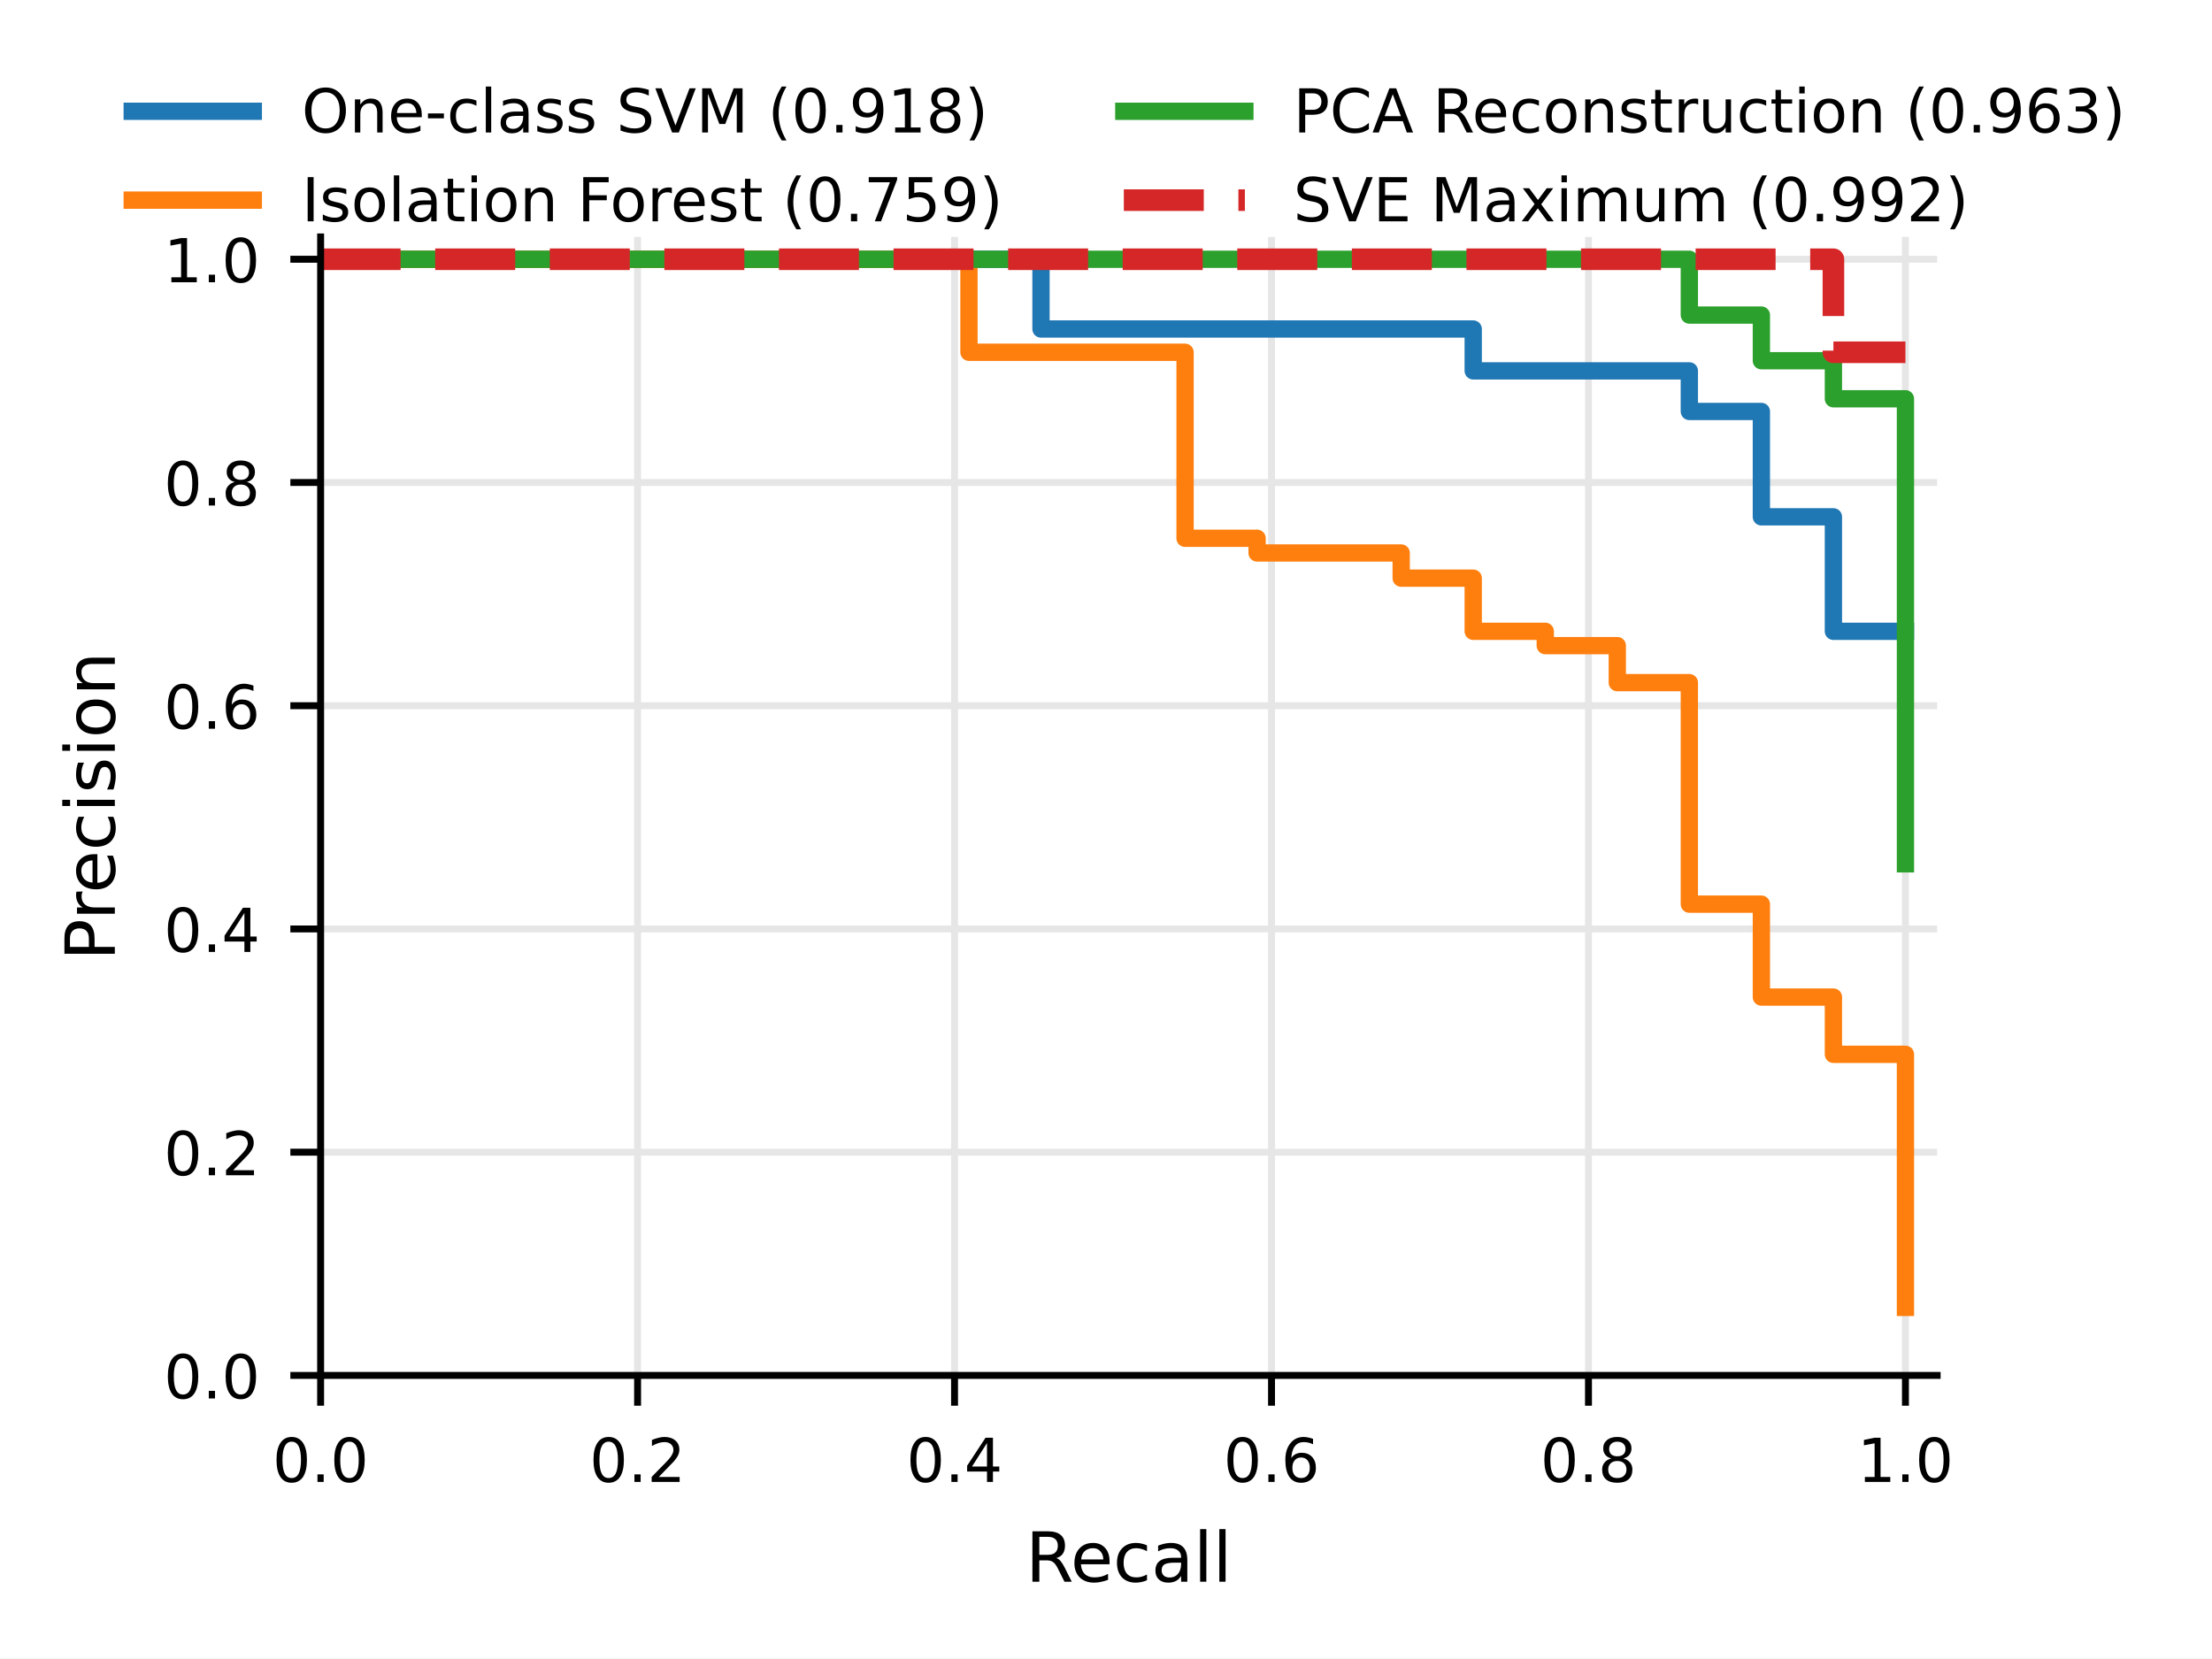
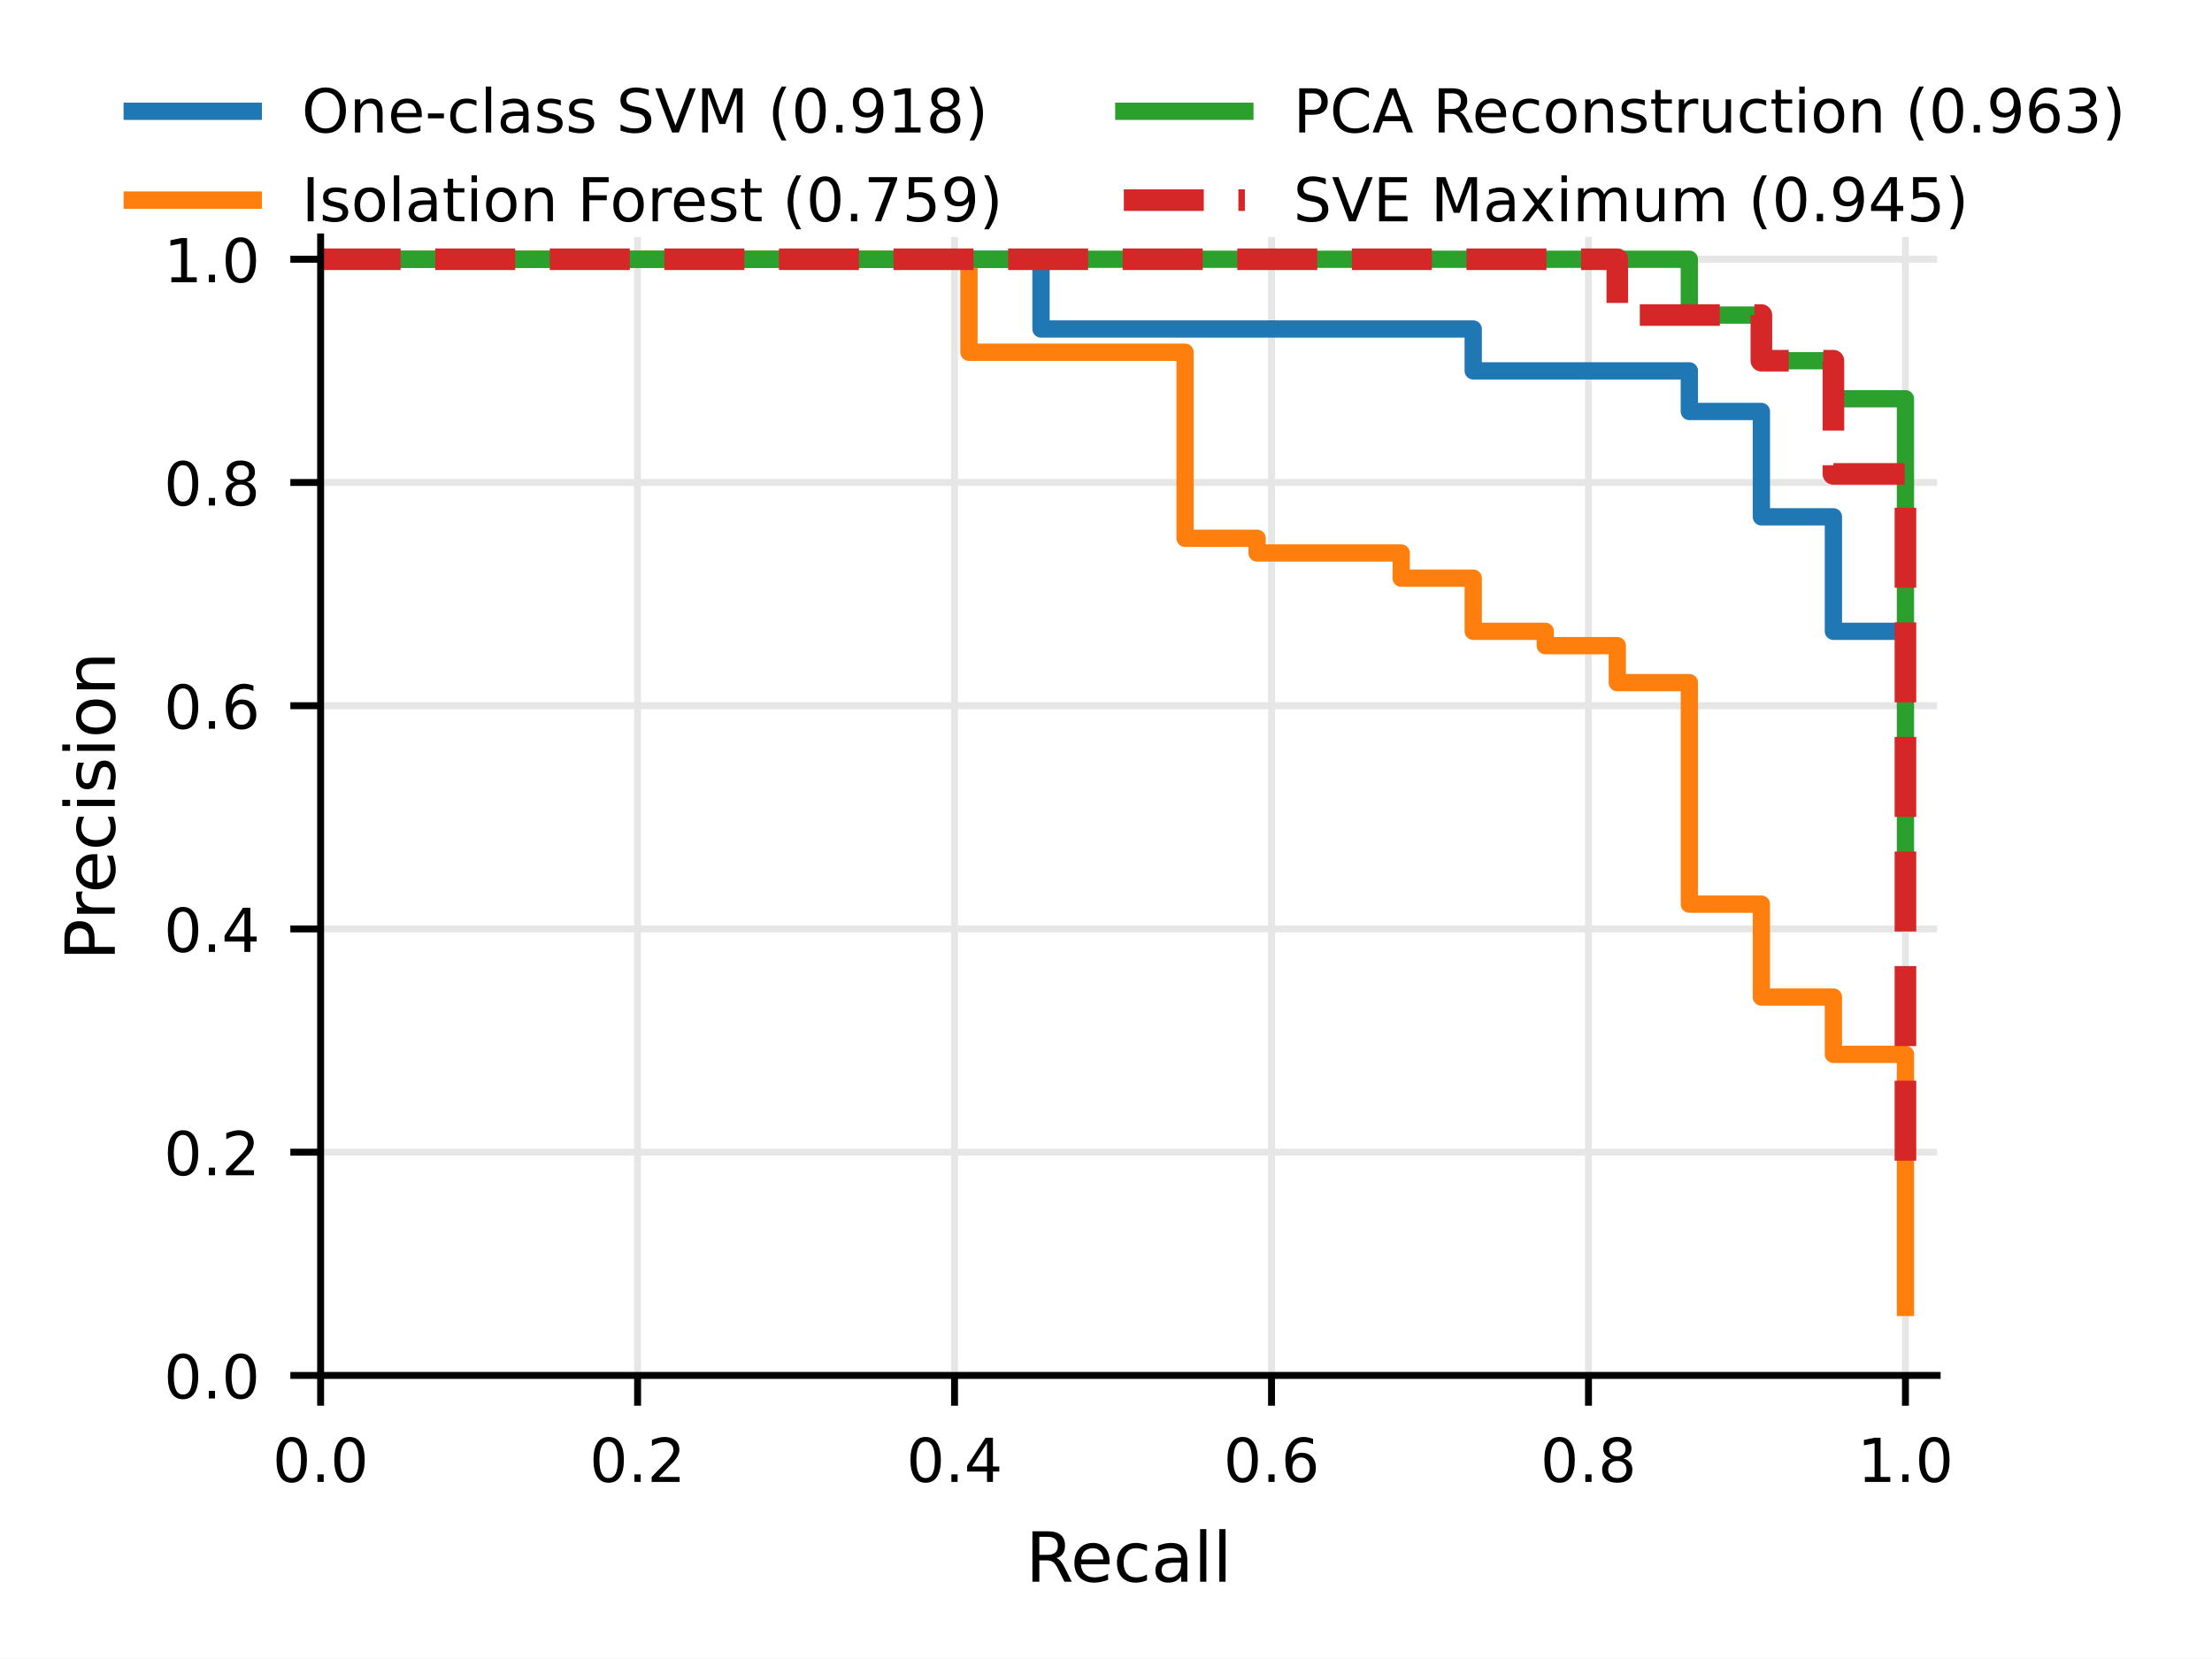
<svg xmlns="http://www.w3.org/2000/svg" xmlns:xlink="http://www.w3.org/1999/xlink" width="255.788pt" height="191.767pt" viewBox="0 0 255.788 191.767" version="1.1">
  <defs>
    <style type="text/css">*{stroke-linejoin: round; stroke-linecap: butt}</style>
  </defs>
  <g id="figure_1">
    <g id="patch_1">
      <path d="M 0 191.767  L 255.788 191.767  L 255.788 0  L 0 0  z " style="fill: #ffffff" />
    </g>
    <g id="axes_1">
      <g id="patch_2">
        <path d="M 37.075 159.049  L 224.005 159.049  L 224.005 27.397  L 37.075 27.397  z " style="fill: #ffffff" />
      </g>
      <g id="matplotlib.axis_1">
        <g id="xtick_1">
          <g id="line2d_1">
-             <path d="M 37.075 159.049  L 37.075 27.397  " clip-path="url(#p3d56b23217)" style="fill: none; stroke: #e6e6e6; stroke-width: 0.8; stroke-linecap: square" />
+             <path d="M 37.075 159.049  L 37.075 27.397  " clip-path="url(#p5880a0bce7)" style="fill: none; stroke: #e6e6e6; stroke-width: 0.8; stroke-linecap: square" />
          </g>
          <g id="line2d_2">
            <defs>
-               <path id="mc6398f93a1" d="M 0 0  L 0 3.5  " style="stroke: #000000; stroke-width: 0.8" />
+               <path id="m517e01166e" d="M 0 0  L 0 3.5  " style="stroke: #000000; stroke-width: 0.8" />
            </defs>
            <g>
-               <use xlink:href="#mc6398f93a1" x="37.075" y="159.049" style="stroke: #000000; stroke-width: 0.8" />
+               <use xlink:href="#m517e01166e" x="37.075" y="159.049" style="stroke: #000000; stroke-width: 0.8" />
            </g>
          </g>
          <g id="text_1">
            <text style="font-size: 7px; font-family: 'DejaVu Sans', 'Bitstream Vera Sans', 'Computer Modern Sans Serif', 'Lucida Grande', 'Verdana', 'Geneva', 'Lucid', 'Arial', 'Helvetica', 'Avant Garde', sans-serif; text-anchor: middle" x="37.075" y="171.368" transform="rotate(-0 37.07469 171.3683)">0.0</text>
          </g>
        </g>
        <g id="xtick_2">
          <g id="line2d_3">
-             <path d="M 73.728 159.049  L 73.728 27.397  " clip-path="url(#p3d56b23217)" style="fill: none; stroke: #e6e6e6; stroke-width: 0.8; stroke-linecap: square" />
+             <path d="M 73.728 159.049  L 73.728 27.397  " clip-path="url(#p5880a0bce7)" style="fill: none; stroke: #e6e6e6; stroke-width: 0.8; stroke-linecap: square" />
          </g>
          <g id="line2d_4">
            <g>
-               <use xlink:href="#mc6398f93a1" x="73.728" y="159.049" style="stroke: #000000; stroke-width: 0.8" />
+               <use xlink:href="#m517e01166e" x="73.728" y="159.049" style="stroke: #000000; stroke-width: 0.8" />
            </g>
          </g>
          <g id="text_2">
            <text style="font-size: 7px; font-family: 'DejaVu Sans', 'Bitstream Vera Sans', 'Computer Modern Sans Serif', 'Lucida Grande', 'Verdana', 'Geneva', 'Lucid', 'Arial', 'Helvetica', 'Avant Garde', sans-serif; text-anchor: middle" x="73.728" y="171.368" transform="rotate(-0 73.72763 171.3683)">0.2</text>
          </g>
        </g>
        <g id="xtick_3">
          <g id="line2d_5">
-             <path d="M 110.381 159.049  L 110.381 27.397  " clip-path="url(#p3d56b23217)" style="fill: none; stroke: #e6e6e6; stroke-width: 0.8; stroke-linecap: square" />
+             <path d="M 110.381 159.049  L 110.381 27.397  " clip-path="url(#p5880a0bce7)" style="fill: none; stroke: #e6e6e6; stroke-width: 0.8; stroke-linecap: square" />
          </g>
          <g id="line2d_6">
            <g>
-               <use xlink:href="#mc6398f93a1" x="110.381" y="159.049" style="stroke: #000000; stroke-width: 0.8" />
+               <use xlink:href="#m517e01166e" x="110.381" y="159.049" style="stroke: #000000; stroke-width: 0.8" />
            </g>
          </g>
          <g id="text_3">
            <text style="font-size: 7px; font-family: 'DejaVu Sans', 'Bitstream Vera Sans', 'Computer Modern Sans Serif', 'Lucida Grande', 'Verdana', 'Geneva', 'Lucid', 'Arial', 'Helvetica', 'Avant Garde', sans-serif; text-anchor: middle" x="110.381" y="171.368" transform="rotate(-0 110.3806 171.3683)">0.4</text>
          </g>
        </g>
        <g id="xtick_4">
          <g id="line2d_7">
-             <path d="M 147.034 159.049  L 147.034 27.397  " clip-path="url(#p3d56b23217)" style="fill: none; stroke: #e6e6e6; stroke-width: 0.8; stroke-linecap: square" />
+             <path d="M 147.034 159.049  L 147.034 27.397  " clip-path="url(#p5880a0bce7)" style="fill: none; stroke: #e6e6e6; stroke-width: 0.8; stroke-linecap: square" />
          </g>
          <g id="line2d_8">
            <g>
-               <use xlink:href="#mc6398f93a1" x="147.034" y="159.049" style="stroke: #000000; stroke-width: 0.8" />
+               <use xlink:href="#m517e01166e" x="147.034" y="159.049" style="stroke: #000000; stroke-width: 0.8" />
            </g>
          </g>
          <g id="text_4">
            <text style="font-size: 7px; font-family: 'DejaVu Sans', 'Bitstream Vera Sans', 'Computer Modern Sans Serif', 'Lucida Grande', 'Verdana', 'Geneva', 'Lucid', 'Arial', 'Helvetica', 'Avant Garde', sans-serif; text-anchor: middle" x="147.034" y="171.368" transform="rotate(-0 147.0335 171.3683)">0.6</text>
          </g>
        </g>
        <g id="xtick_5">
          <g id="line2d_9">
-             <path d="M 183.686 159.049  L 183.686 27.397  " clip-path="url(#p3d56b23217)" style="fill: none; stroke: #e6e6e6; stroke-width: 0.8; stroke-linecap: square" />
+             <path d="M 183.686 159.049  L 183.686 27.397  " clip-path="url(#p5880a0bce7)" style="fill: none; stroke: #e6e6e6; stroke-width: 0.8; stroke-linecap: square" />
          </g>
          <g id="line2d_10">
            <g>
-               <use xlink:href="#mc6398f93a1" x="183.686" y="159.049" style="stroke: #000000; stroke-width: 0.8" />
+               <use xlink:href="#m517e01166e" x="183.686" y="159.049" style="stroke: #000000; stroke-width: 0.8" />
            </g>
          </g>
          <g id="text_5">
            <text style="font-size: 7px; font-family: 'DejaVu Sans', 'Bitstream Vera Sans', 'Computer Modern Sans Serif', 'Lucida Grande', 'Verdana', 'Geneva', 'Lucid', 'Arial', 'Helvetica', 'Avant Garde', sans-serif; text-anchor: middle" x="183.686" y="171.368" transform="rotate(-0 183.6865 171.3683)">0.8</text>
          </g>
        </g>
        <g id="xtick_6">
          <g id="line2d_11">
-             <path d="M 220.339 159.049  L 220.339 27.397  " clip-path="url(#p3d56b23217)" style="fill: none; stroke: #e6e6e6; stroke-width: 0.8; stroke-linecap: square" />
+             <path d="M 220.339 159.049  L 220.339 27.397  " clip-path="url(#p5880a0bce7)" style="fill: none; stroke: #e6e6e6; stroke-width: 0.8; stroke-linecap: square" />
          </g>
          <g id="line2d_12">
            <g>
-               <use xlink:href="#mc6398f93a1" x="220.339" y="159.049" style="stroke: #000000; stroke-width: 0.8" />
+               <use xlink:href="#m517e01166e" x="220.339" y="159.049" style="stroke: #000000; stroke-width: 0.8" />
            </g>
          </g>
          <g id="text_6">
            <text style="font-size: 7px; font-family: 'DejaVu Sans', 'Bitstream Vera Sans', 'Computer Modern Sans Serif', 'Lucida Grande', 'Verdana', 'Geneva', 'Lucid', 'Arial', 'Helvetica', 'Avant Garde', sans-serif; text-anchor: middle" x="220.339" y="171.368" transform="rotate(-0 220.3394 171.3683)">1.0</text>
          </g>
        </g>
        <g id="text_7">
          <text style="font-size: 8px; font-family: 'DejaVu Sans', 'Bitstream Vera Sans', 'Computer Modern Sans Serif', 'Lucida Grande', 'Verdana', 'Geneva', 'Lucid', 'Arial', 'Helvetica', 'Avant Garde', sans-serif; text-anchor: middle" x="130.54" y="182.903" transform="rotate(-0 130.5397 182.9028)">Recall</text>
        </g>
      </g>
      <g id="matplotlib.axis_2">
        <g id="ytick_1">
          <g id="line2d_13">
-             <path d="M 37.075 159.049  L 224.005 159.049  " clip-path="url(#p3d56b23217)" style="fill: none; stroke: #e6e6e6; stroke-width: 0.8; stroke-linecap: square" />
+             <path d="M 37.075 159.049  L 224.005 159.049  " clip-path="url(#p5880a0bce7)" style="fill: none; stroke: #e6e6e6; stroke-width: 0.8; stroke-linecap: square" />
          </g>
          <g id="line2d_14">
            <defs>
-               <path id="m8c0291b309" d="M 0 0  L -3.5 0  " style="stroke: #000000; stroke-width: 0.8" />
+               <path id="m15c5909a8c" d="M 0 0  L -3.5 0  " style="stroke: #000000; stroke-width: 0.8" />
            </defs>
            <g>
-               <use xlink:href="#m8c0291b309" x="37.075" y="159.049" style="stroke: #000000; stroke-width: 0.8" />
+               <use xlink:href="#m15c5909a8c" x="37.075" y="159.049" style="stroke: #000000; stroke-width: 0.8" />
            </g>
          </g>
          <g id="text_8">
            <text style="font-size: 7px; font-family: 'DejaVu Sans', 'Bitstream Vera Sans', 'Computer Modern Sans Serif', 'Lucida Grande', 'Verdana', 'Geneva', 'Lucid', 'Arial', 'Helvetica', 'Avant Garde', sans-serif; text-anchor: end" x="30.075" y="161.709" transform="rotate(-0 30.07469 161.7088)">0.0</text>
          </g>
        </g>
        <g id="ytick_2">
          <g id="line2d_15">
-             <path d="M 37.075 133.235  L 224.005 133.235  " clip-path="url(#p3d56b23217)" style="fill: none; stroke: #e6e6e6; stroke-width: 0.8; stroke-linecap: square" />
+             <path d="M 37.075 133.235  L 224.005 133.235  " clip-path="url(#p5880a0bce7)" style="fill: none; stroke: #e6e6e6; stroke-width: 0.8; stroke-linecap: square" />
          </g>
          <g id="line2d_16">
            <g>
-               <use xlink:href="#m8c0291b309" x="37.075" y="133.235" style="stroke: #000000; stroke-width: 0.8" />
+               <use xlink:href="#m15c5909a8c" x="37.075" y="133.235" style="stroke: #000000; stroke-width: 0.8" />
            </g>
          </g>
          <g id="text_9">
            <text style="font-size: 7px; font-family: 'DejaVu Sans', 'Bitstream Vera Sans', 'Computer Modern Sans Serif', 'Lucida Grande', 'Verdana', 'Geneva', 'Lucid', 'Arial', 'Helvetica', 'Avant Garde', sans-serif; text-anchor: end" x="30.075" y="135.895" transform="rotate(-0 30.07469 135.8947)">0.2</text>
          </g>
        </g>
        <g id="ytick_3">
          <g id="line2d_17">
-             <path d="M 37.075 107.421  L 224.005 107.421  " clip-path="url(#p3d56b23217)" style="fill: none; stroke: #e6e6e6; stroke-width: 0.8; stroke-linecap: square" />
+             <path d="M 37.075 107.421  L 224.005 107.421  " clip-path="url(#p5880a0bce7)" style="fill: none; stroke: #e6e6e6; stroke-width: 0.8; stroke-linecap: square" />
          </g>
          <g id="line2d_18">
            <g>
-               <use xlink:href="#m8c0291b309" x="37.075" y="107.421" style="stroke: #000000; stroke-width: 0.8" />
+               <use xlink:href="#m15c5909a8c" x="37.075" y="107.421" style="stroke: #000000; stroke-width: 0.8" />
            </g>
          </g>
          <g id="text_10">
            <text style="font-size: 7px; font-family: 'DejaVu Sans', 'Bitstream Vera Sans', 'Computer Modern Sans Serif', 'Lucida Grande', 'Verdana', 'Geneva', 'Lucid', 'Arial', 'Helvetica', 'Avant Garde', sans-serif; text-anchor: end" x="30.075" y="110.081" transform="rotate(-0 30.07469 110.0806)">0.4</text>
          </g>
        </g>
        <g id="ytick_4">
          <g id="line2d_19">
-             <path d="M 37.075 81.607  L 224.005 81.607  " clip-path="url(#p3d56b23217)" style="fill: none; stroke: #e6e6e6; stroke-width: 0.8; stroke-linecap: square" />
+             <path d="M 37.075 81.607  L 224.005 81.607  " clip-path="url(#p5880a0bce7)" style="fill: none; stroke: #e6e6e6; stroke-width: 0.8; stroke-linecap: square" />
          </g>
          <g id="line2d_20">
            <g>
-               <use xlink:href="#m8c0291b309" x="37.075" y="81.607" style="stroke: #000000; stroke-width: 0.8" />
+               <use xlink:href="#m15c5909a8c" x="37.075" y="81.607" style="stroke: #000000; stroke-width: 0.8" />
            </g>
          </g>
          <g id="text_11">
            <text style="font-size: 7px; font-family: 'DejaVu Sans', 'Bitstream Vera Sans', 'Computer Modern Sans Serif', 'Lucida Grande', 'Verdana', 'Geneva', 'Lucid', 'Arial', 'Helvetica', 'Avant Garde', sans-serif; text-anchor: end" x="30.075" y="84.266" transform="rotate(-0 30.07469 84.26646)">0.6</text>
          </g>
        </g>
        <g id="ytick_5">
          <g id="line2d_21">
-             <path d="M 37.075 55.793  L 224.005 55.793  " clip-path="url(#p3d56b23217)" style="fill: none; stroke: #e6e6e6; stroke-width: 0.8; stroke-linecap: square" />
+             <path d="M 37.075 55.793  L 224.005 55.793  " clip-path="url(#p5880a0bce7)" style="fill: none; stroke: #e6e6e6; stroke-width: 0.8; stroke-linecap: square" />
          </g>
          <g id="line2d_22">
            <g>
-               <use xlink:href="#m8c0291b309" x="37.075" y="55.793" style="stroke: #000000; stroke-width: 0.8" />
+               <use xlink:href="#m15c5909a8c" x="37.075" y="55.793" style="stroke: #000000; stroke-width: 0.8" />
            </g>
          </g>
          <g id="text_12">
            <text style="font-size: 7px; font-family: 'DejaVu Sans', 'Bitstream Vera Sans', 'Computer Modern Sans Serif', 'Lucida Grande', 'Verdana', 'Geneva', 'Lucid', 'Arial', 'Helvetica', 'Avant Garde', sans-serif; text-anchor: end" x="30.075" y="58.452" transform="rotate(-0 30.07469 58.45234)">0.8</text>
          </g>
        </g>
        <g id="ytick_6">
          <g id="line2d_23">
-             <path d="M 37.075 29.979  L 224.005 29.979  " clip-path="url(#p3d56b23217)" style="fill: none; stroke: #e6e6e6; stroke-width: 0.8; stroke-linecap: square" />
+             <path d="M 37.075 29.979  L 224.005 29.979  " clip-path="url(#p5880a0bce7)" style="fill: none; stroke: #e6e6e6; stroke-width: 0.8; stroke-linecap: square" />
          </g>
          <g id="line2d_24">
            <g>
-               <use xlink:href="#m8c0291b309" x="37.075" y="29.979" style="stroke: #000000; stroke-width: 0.8" />
+               <use xlink:href="#m15c5909a8c" x="37.075" y="29.979" style="stroke: #000000; stroke-width: 0.8" />
            </g>
          </g>
          <g id="text_13">
            <text style="font-size: 7px; font-family: 'DejaVu Sans', 'Bitstream Vera Sans', 'Computer Modern Sans Serif', 'Lucida Grande', 'Verdana', 'Geneva', 'Lucid', 'Arial', 'Helvetica', 'Avant Garde', sans-serif; text-anchor: end" x="30.075" y="32.638" transform="rotate(-0 30.07469 32.63822)">1.0</text>
          </g>
        </g>
        <g id="text_14">
          <text style="font-size: 8px; font-family: 'DejaVu Sans', 'Bitstream Vera Sans', 'Computer Modern Sans Serif', 'Lucida Grande', 'Verdana', 'Geneva', 'Lucid', 'Arial', 'Helvetica', 'Avant Garde', sans-serif; text-anchor: middle" x="13.279" y="93.223" transform="rotate(-90 13.27875 93.22336)">Precision</text>
        </g>
      </g>
      <g id="line2d_25">
-         <path d="M 37.075 29.979  L 53.735 29.979  L 53.735 29.979  L 62.065 29.979  L 62.065 29.979  L 70.396 29.979  L 70.396 29.979  L 78.726 29.979  L 78.726 29.979  L 87.056 29.979  L 87.056 29.979  L 95.386 29.979  L 95.386 29.979  L 103.716 29.979  L 103.716 29.979  L 112.047 29.979  L 112.047 29.979  L 120.377 29.979  L 120.377 38.046  L 128.707 38.046  L 128.707 38.046  L 137.037 38.046  L 137.037 38.046  L 145.367 38.046  L 145.367 38.046  L 153.698 38.046  L 153.698 38.046  L 162.028 38.046  L 162.028 38.046  L 170.358 38.046  L 170.358 42.886  L 178.688 42.886  L 178.688 42.886  L 187.019 42.886  L 187.019 42.886  L 195.349 42.886  L 195.349 47.579  L 203.679 47.579  L 203.679 59.764  L 212.009 59.764  L 212.009 73.002  L 220.339 73.002  L 220.339 73.002  " clip-path="url(#p3d56b23217)" style="fill: none; stroke: #1f77b4; stroke-width: 2; stroke-linecap: square" />
+         <path d="M 37.075 29.979  L 53.735 29.979  L 53.735 29.979  L 62.065 29.979  L 62.065 29.979  L 70.396 29.979  L 70.396 29.979  L 78.726 29.979  L 78.726 29.979  L 87.056 29.979  L 87.056 29.979  L 95.386 29.979  L 95.386 29.979  L 103.716 29.979  L 103.716 29.979  L 112.047 29.979  L 112.047 29.979  L 120.377 29.979  L 120.377 38.046  L 128.707 38.046  L 128.707 38.046  L 137.037 38.046  L 137.037 38.046  L 145.367 38.046  L 145.367 38.046  L 153.698 38.046  L 153.698 38.046  L 162.028 38.046  L 162.028 38.046  L 170.358 38.046  L 170.358 42.886  L 178.688 42.886  L 178.688 42.886  L 187.019 42.886  L 187.019 42.886  L 195.349 42.886  L 195.349 47.579  L 203.679 47.579  L 203.679 59.764  L 212.009 59.764  L 212.009 73.002  L 220.339 73.002  L 220.339 73.002  " clip-path="url(#p5880a0bce7)" style="fill: none; stroke: #1f77b4; stroke-width: 2; stroke-linecap: square" />
      </g>
      <g id="line2d_26">
-         <path d="M 37.075 29.979  L 45.405 29.979  L 45.405 29.979  L 53.735 29.979  L 53.735 29.979  L 62.065 29.979  L 62.065 29.979  L 70.396 29.979  L 70.396 29.979  L 78.726 29.979  L 78.726 29.979  L 87.056 29.979  L 87.056 29.979  L 95.386 29.979  L 95.386 29.979  L 103.716 29.979  L 103.716 29.979  L 112.047 29.979  L 112.047 40.735  L 120.377 40.735  L 120.377 40.735  L 128.707 40.735  L 128.707 40.735  L 137.037 40.735  L 137.037 62.246  L 145.367 62.246  L 145.367 63.945  L 153.698 63.945  L 153.698 63.945  L 162.028 63.945  L 162.028 66.856  L 170.358 66.856  L 170.358 73.002  L 178.688 73.002  L 178.688 74.657  L 187.019 74.657  L 187.019 78.937  L 195.349 78.937  L 195.349 104.553  L 203.679 104.553  L 203.679 115.297  L 212.009 115.297  L 212.009 121.919  L 220.339 121.919  L 220.339 151.184  " clip-path="url(#p3d56b23217)" style="fill: none; stroke: #ff7f0e; stroke-width: 2; stroke-linecap: square" />
+         <path d="M 37.075 29.979  L 45.405 29.979  L 45.405 29.979  L 53.735 29.979  L 53.735 29.979  L 62.065 29.979  L 62.065 29.979  L 70.396 29.979  L 70.396 29.979  L 78.726 29.979  L 78.726 29.979  L 87.056 29.979  L 87.056 29.979  L 95.386 29.979  L 95.386 29.979  L 103.716 29.979  L 103.716 29.979  L 112.047 29.979  L 112.047 40.735  L 120.377 40.735  L 120.377 40.735  L 128.707 40.735  L 128.707 40.735  L 137.037 40.735  L 137.037 62.246  L 145.367 62.246  L 145.367 63.945  L 153.698 63.945  L 153.698 63.945  L 162.028 63.945  L 162.028 66.856  L 170.358 66.856  L 170.358 73.002  L 178.688 73.002  L 178.688 74.657  L 187.019 74.657  L 187.019 78.937  L 195.349 78.937  L 195.349 104.553  L 203.679 104.553  L 203.679 115.297  L 212.009 115.297  L 212.009 121.919  L 220.339 121.919  L 220.339 151.184  " clip-path="url(#p5880a0bce7)" style="fill: none; stroke: #ff7f0e; stroke-width: 2; stroke-linecap: square" />
      </g>
      <g id="line2d_27">
-         <path d="M 37.075 29.979  L 45.405 29.979  L 45.405 29.979  L 53.735 29.979  L 53.735 29.979  L 62.065 29.979  L 62.065 29.979  L 70.396 29.979  L 70.396 29.979  L 78.726 29.979  L 78.726 29.979  L 87.056 29.979  L 87.056 29.979  L 95.386 29.979  L 95.386 29.979  L 103.716 29.979  L 103.716 29.979  L 112.047 29.979  L 112.047 29.979  L 120.377 29.979  L 120.377 29.979  L 128.707 29.979  L 128.707 29.979  L 137.037 29.979  L 137.037 29.979  L 145.367 29.979  L 145.367 29.979  L 153.698 29.979  L 153.698 29.979  L 162.028 29.979  L 162.028 29.979  L 170.358 29.979  L 170.358 29.979  L 178.688 29.979  L 178.688 29.979  L 187.019 29.979  L 187.019 29.979  L 195.349 29.979  L 195.349 36.432  L 203.679 36.432  L 203.679 41.712  L 212.009 41.712  L 212.009 46.113  L 220.339 46.113  L 220.339 99.892  " clip-path="url(#p3d56b23217)" style="fill: none; stroke: #2ca02c; stroke-width: 2; stroke-linecap: square" />
+         <path d="M 37.075 29.979  L 45.405 29.979  L 45.405 29.979  L 53.735 29.979  L 53.735 29.979  L 62.065 29.979  L 62.065 29.979  L 70.396 29.979  L 70.396 29.979  L 78.726 29.979  L 78.726 29.979  L 87.056 29.979  L 87.056 29.979  L 95.386 29.979  L 95.386 29.979  L 103.716 29.979  L 103.716 29.979  L 112.047 29.979  L 112.047 29.979  L 120.377 29.979  L 120.377 29.979  L 128.707 29.979  L 128.707 29.979  L 137.037 29.979  L 137.037 29.979  L 145.367 29.979  L 145.367 29.979  L 153.698 29.979  L 153.698 29.979  L 162.028 29.979  L 162.028 29.979  L 170.358 29.979  L 170.358 29.979  L 178.688 29.979  L 178.688 29.979  L 187.019 29.979  L 187.019 29.979  L 195.349 29.979  L 195.349 36.432  L 203.679 36.432  L 203.679 41.712  L 212.009 41.712  L 212.009 46.113  L 220.339 46.113  L 220.339 99.892  " clip-path="url(#p5880a0bce7)" style="fill: none; stroke: #2ca02c; stroke-width: 2; stroke-linecap: square" />
      </g>
      <g id="line2d_28">
-         <path d="M 37.075 29.979  L 45.405 29.979  L 45.405 29.979  L 53.735 29.979  L 53.735 29.979  L 62.065 29.979  L 62.065 29.979  L 70.396 29.979  L 70.396 29.979  L 78.726 29.979  L 78.726 29.979  L 87.056 29.979  L 87.056 29.979  L 95.386 29.979  L 95.386 29.979  L 103.716 29.979  L 103.716 29.979  L 112.047 29.979  L 112.047 29.979  L 120.377 29.979  L 120.377 29.979  L 128.707 29.979  L 128.707 29.979  L 137.037 29.979  L 137.037 29.979  L 145.367 29.979  L 145.367 29.979  L 153.698 29.979  L 153.698 29.979  L 162.028 29.979  L 162.028 29.979  L 170.358 29.979  L 170.358 29.979  L 178.688 29.979  L 178.688 29.979  L 187.019 29.979  L 187.019 29.979  L 195.349 29.979  L 195.349 29.979  L 203.679 29.979  L 203.679 29.979  L 212.009 29.979  L 212.009 40.735  L 220.339 40.735  L 220.339 40.735  " clip-path="url(#p3d56b23217)" style="fill: none; stroke-dasharray: 9.25,4; stroke-dashoffset: 0; stroke: #d62728; stroke-width: 2.5" />
+         <path d="M 37.075 29.979  L 45.405 29.979  L 45.405 29.979  L 53.735 29.979  L 53.735 29.979  L 62.065 29.979  L 62.065 29.979  L 70.396 29.979  L 70.396 29.979  L 78.726 29.979  L 78.726 29.979  L 87.056 29.979  L 87.056 29.979  L 95.386 29.979  L 95.386 29.979  L 103.716 29.979  L 103.716 29.979  L 112.047 29.979  L 112.047 29.979  L 120.377 29.979  L 120.377 29.979  L 128.707 29.979  L 128.707 29.979  L 137.037 29.979  L 137.037 29.979  L 145.367 29.979  L 145.367 29.979  L 153.698 29.979  L 153.698 29.979  L 162.028 29.979  L 162.028 29.979  L 170.358 29.979  L 170.358 29.979  L 178.688 29.979  L 178.688 29.979  L 187.019 29.979  L 187.019 36.432  L 195.349 36.432  L 195.349 36.432  L 203.679 36.432  L 203.679 41.712  L 212.009 41.712  L 212.009 54.8  L 220.339 54.8  L 220.339 136.15  " clip-path="url(#p5880a0bce7)" style="fill: none; stroke-dasharray: 9.25,4; stroke-dashoffset: 0; stroke: #d62728; stroke-width: 2.5" />
      </g>
      <g id="patch_3">
        <path d="M 37.075 159.049  L 37.075 27.397  " style="fill: none; stroke: #000000; stroke-width: 0.8; stroke-linejoin: miter; stroke-linecap: square" />
      </g>
      <g id="patch_4">
        <path d="M 37.075 159.049  L 224.005 159.049  " style="fill: none; stroke: #000000; stroke-width: 0.8; stroke-linejoin: miter; stroke-linecap: square" />
      </g>
      <g id="legend_1">
        <g id="line2d_29">
          <path d="M 15.291 12.869  L 22.291 12.869  L 22.291 12.869  L 29.291 12.869  L 29.291 12.869  " style="fill: none; stroke: #1f77b4; stroke-width: 2; stroke-linecap: square" />
        </g>
        <g id="text_15">
          <text style="font-size: 7px; font-family: 'DejaVu Sans', 'Bitstream Vera Sans', 'Computer Modern Sans Serif', 'Lucida Grande', 'Verdana', 'Geneva', 'Lucid', 'Arial', 'Helvetica', 'Avant Garde', sans-serif; text-anchor: start" x="34.891" y="15.319" transform="rotate(-0 34.89125 15.31891)">One-class SVM (0.918)</text>
        </g>
        <g id="line2d_30">
          <path d="M 15.291 23.144  L 22.291 23.144  L 22.291 23.144  L 29.291 23.144  L 29.291 23.144  " style="fill: none; stroke: #ff7f0e; stroke-width: 2; stroke-linecap: square" />
        </g>
        <g id="text_16">
          <text style="font-size: 7px; font-family: 'DejaVu Sans', 'Bitstream Vera Sans', 'Computer Modern Sans Serif', 'Lucida Grande', 'Verdana', 'Geneva', 'Lucid', 'Arial', 'Helvetica', 'Avant Garde', sans-serif; text-anchor: start" x="34.891" y="25.594" transform="rotate(-0 34.89125 25.59359)">Isolation Forest (0.759)</text>
        </g>
        <g id="line2d_31">
          <path d="M 129.953 12.869  L 136.953 12.869  L 136.953 12.869  L 143.953 12.869  L 143.953 12.869  " style="fill: none; stroke: #2ca02c; stroke-width: 2; stroke-linecap: square" />
        </g>
        <g id="text_17">
          <text style="font-size: 7px; font-family: 'DejaVu Sans', 'Bitstream Vera Sans', 'Computer Modern Sans Serif', 'Lucida Grande', 'Verdana', 'Geneva', 'Lucid', 'Arial', 'Helvetica', 'Avant Garde', sans-serif; text-anchor: start" x="149.553" y="15.319" transform="rotate(-0 149.5534 15.31891)">PCA Reconstruction (0.963)</text>
        </g>
        <g id="line2d_32">
          <path d="M 129.953 23.144  L 136.953 23.144  L 136.953 23.144  L 143.953 23.144  L 143.953 23.144  " style="fill: none; stroke-dasharray: 9.25,4; stroke-dashoffset: 0; stroke: #d62728; stroke-width: 2.5" />
        </g>
        <g id="text_18">
-           <text style="font-size: 7px; font-family: 'DejaVu Sans', 'Bitstream Vera Sans', 'Computer Modern Sans Serif', 'Lucida Grande', 'Verdana', 'Geneva', 'Lucid', 'Arial', 'Helvetica', 'Avant Garde', sans-serif; text-anchor: start" x="149.553" y="25.594" transform="rotate(-0 149.5534 25.59359)">SVE Maximum (0.992)</text>
+           <text style="font-size: 7px; font-family: 'DejaVu Sans', 'Bitstream Vera Sans', 'Computer Modern Sans Serif', 'Lucida Grande', 'Verdana', 'Geneva', 'Lucid', 'Arial', 'Helvetica', 'Avant Garde', sans-serif; text-anchor: start" x="149.553" y="25.594" transform="rotate(-0 149.5534 25.59359)">SVE Maximum (0.945)</text>
        </g>
      </g>
    </g>
  </g>
  <defs>
-     <clipPath id="p3d56b23217">
+     <clipPath id="p5880a0bce7">
      <rect x="37.075" y="27.397" width="186.93" height="131.652" />
    </clipPath>
  </defs>
</svg>
